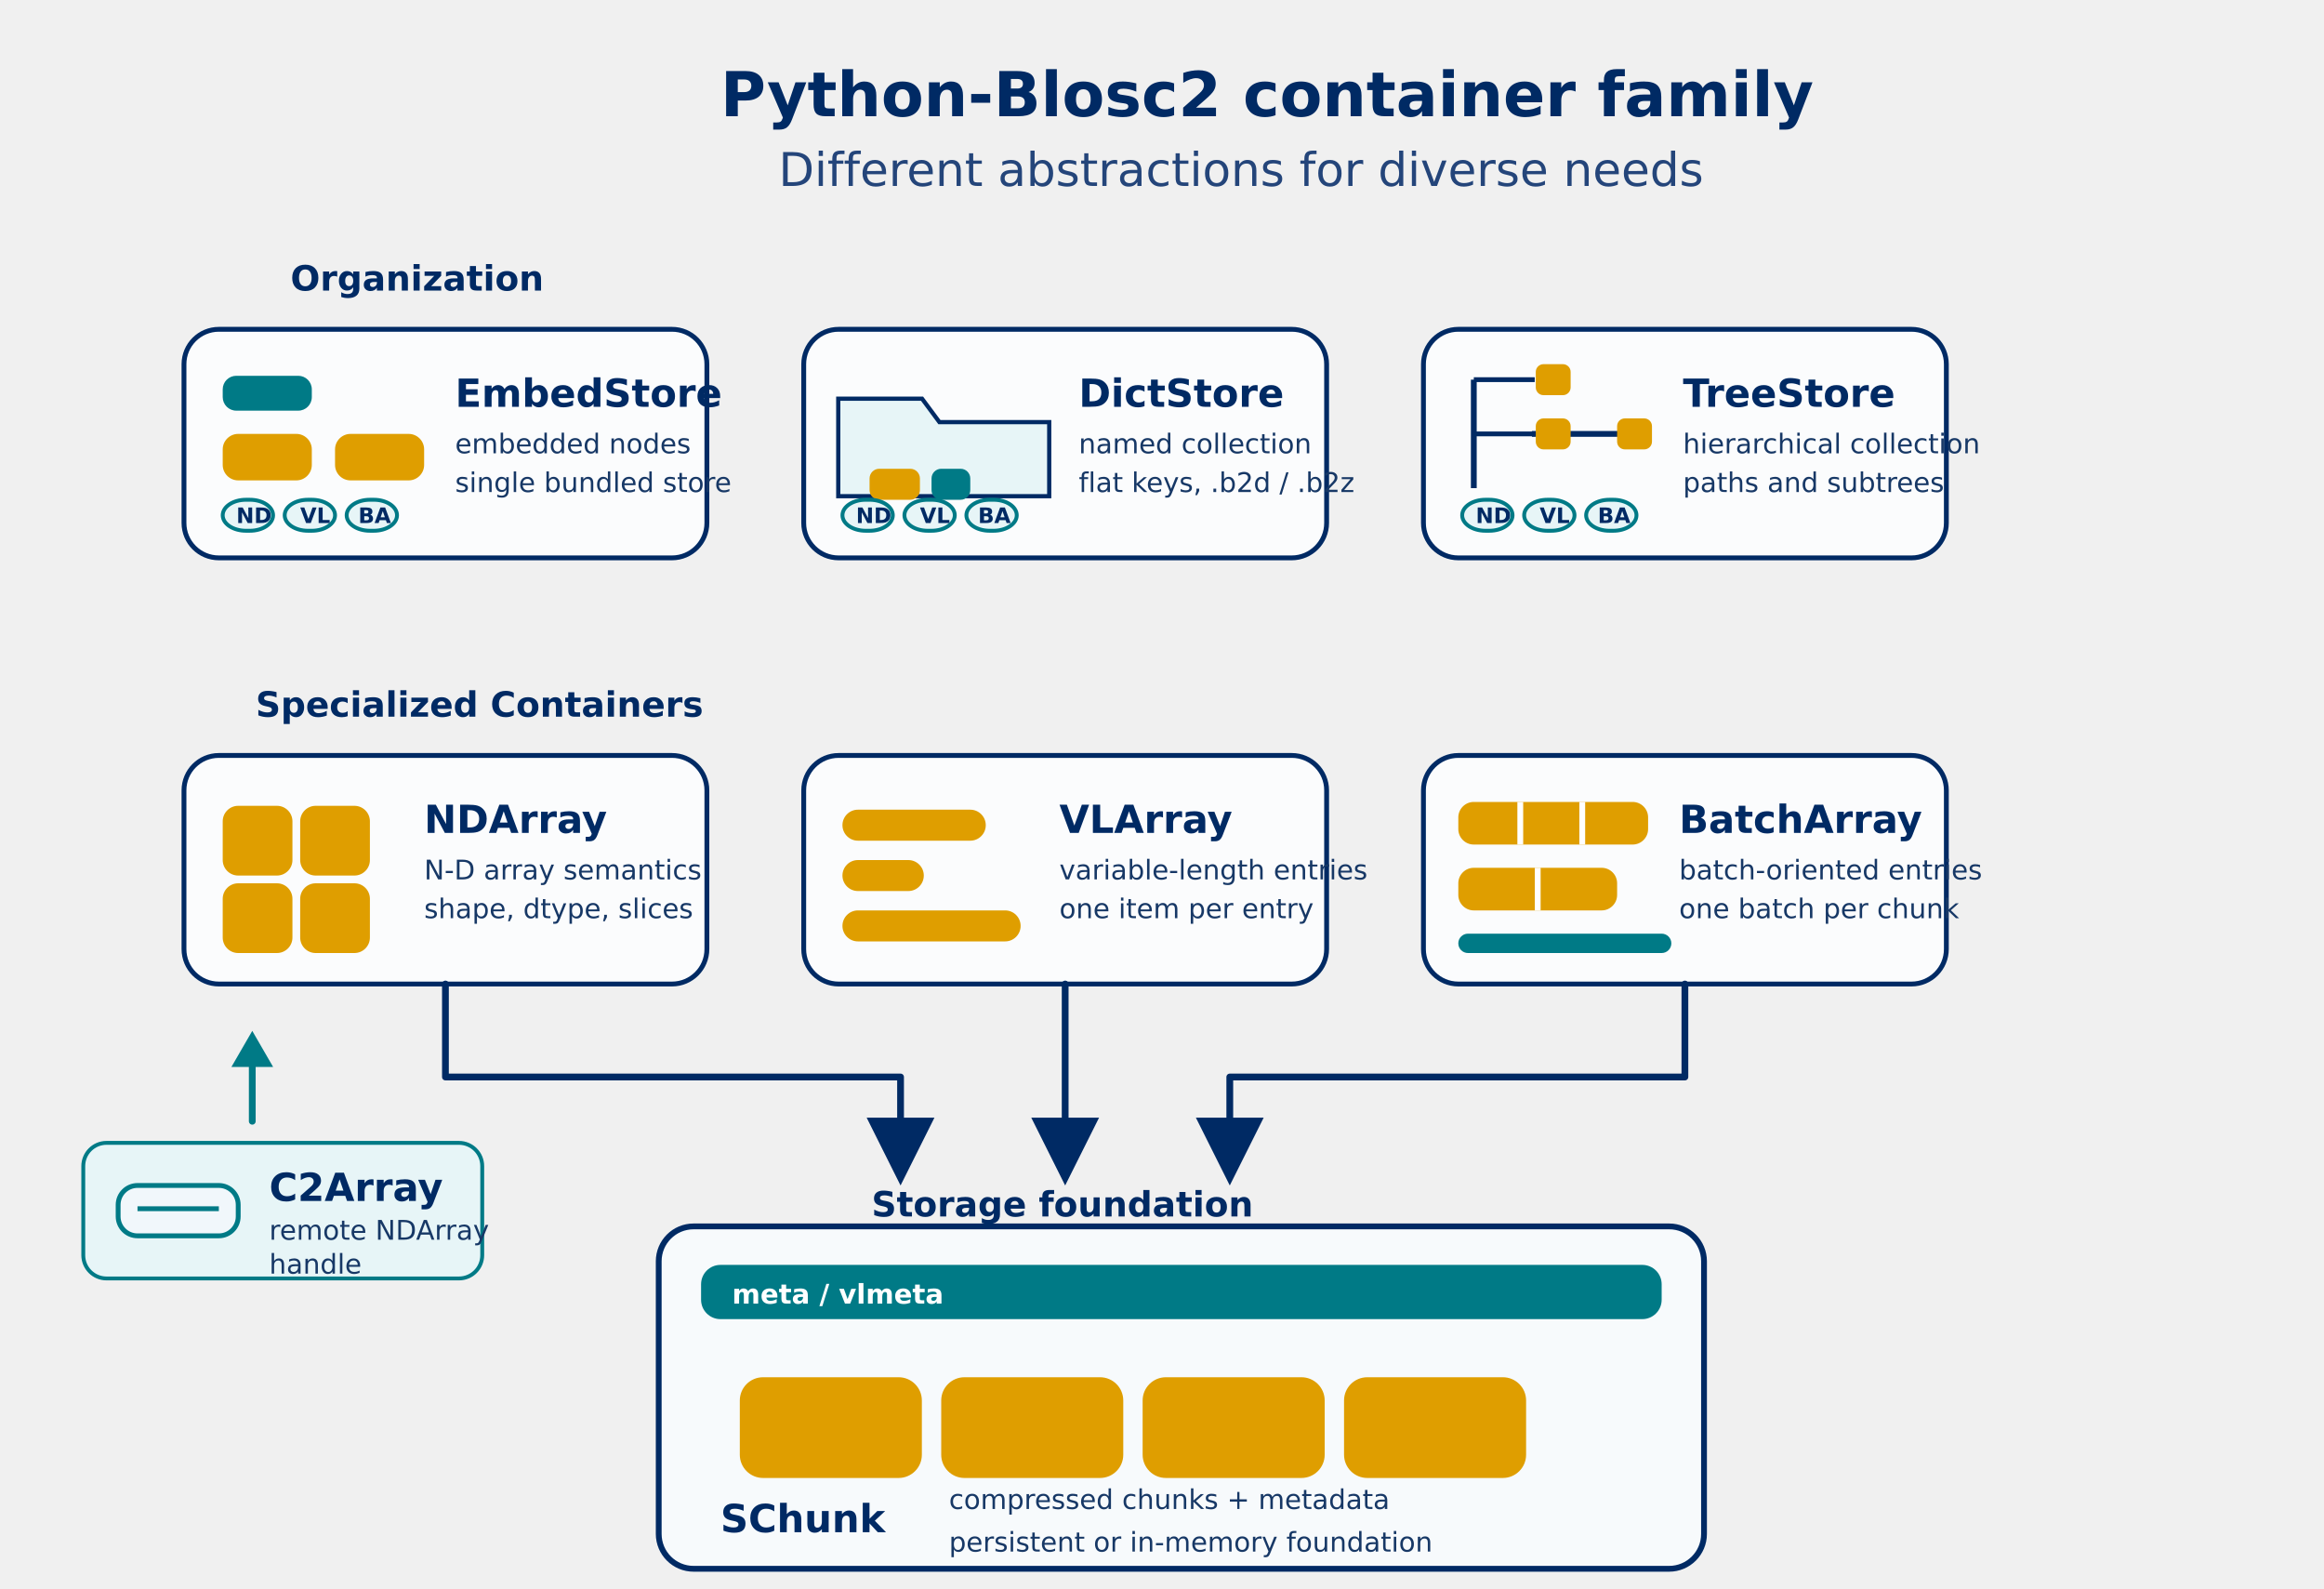
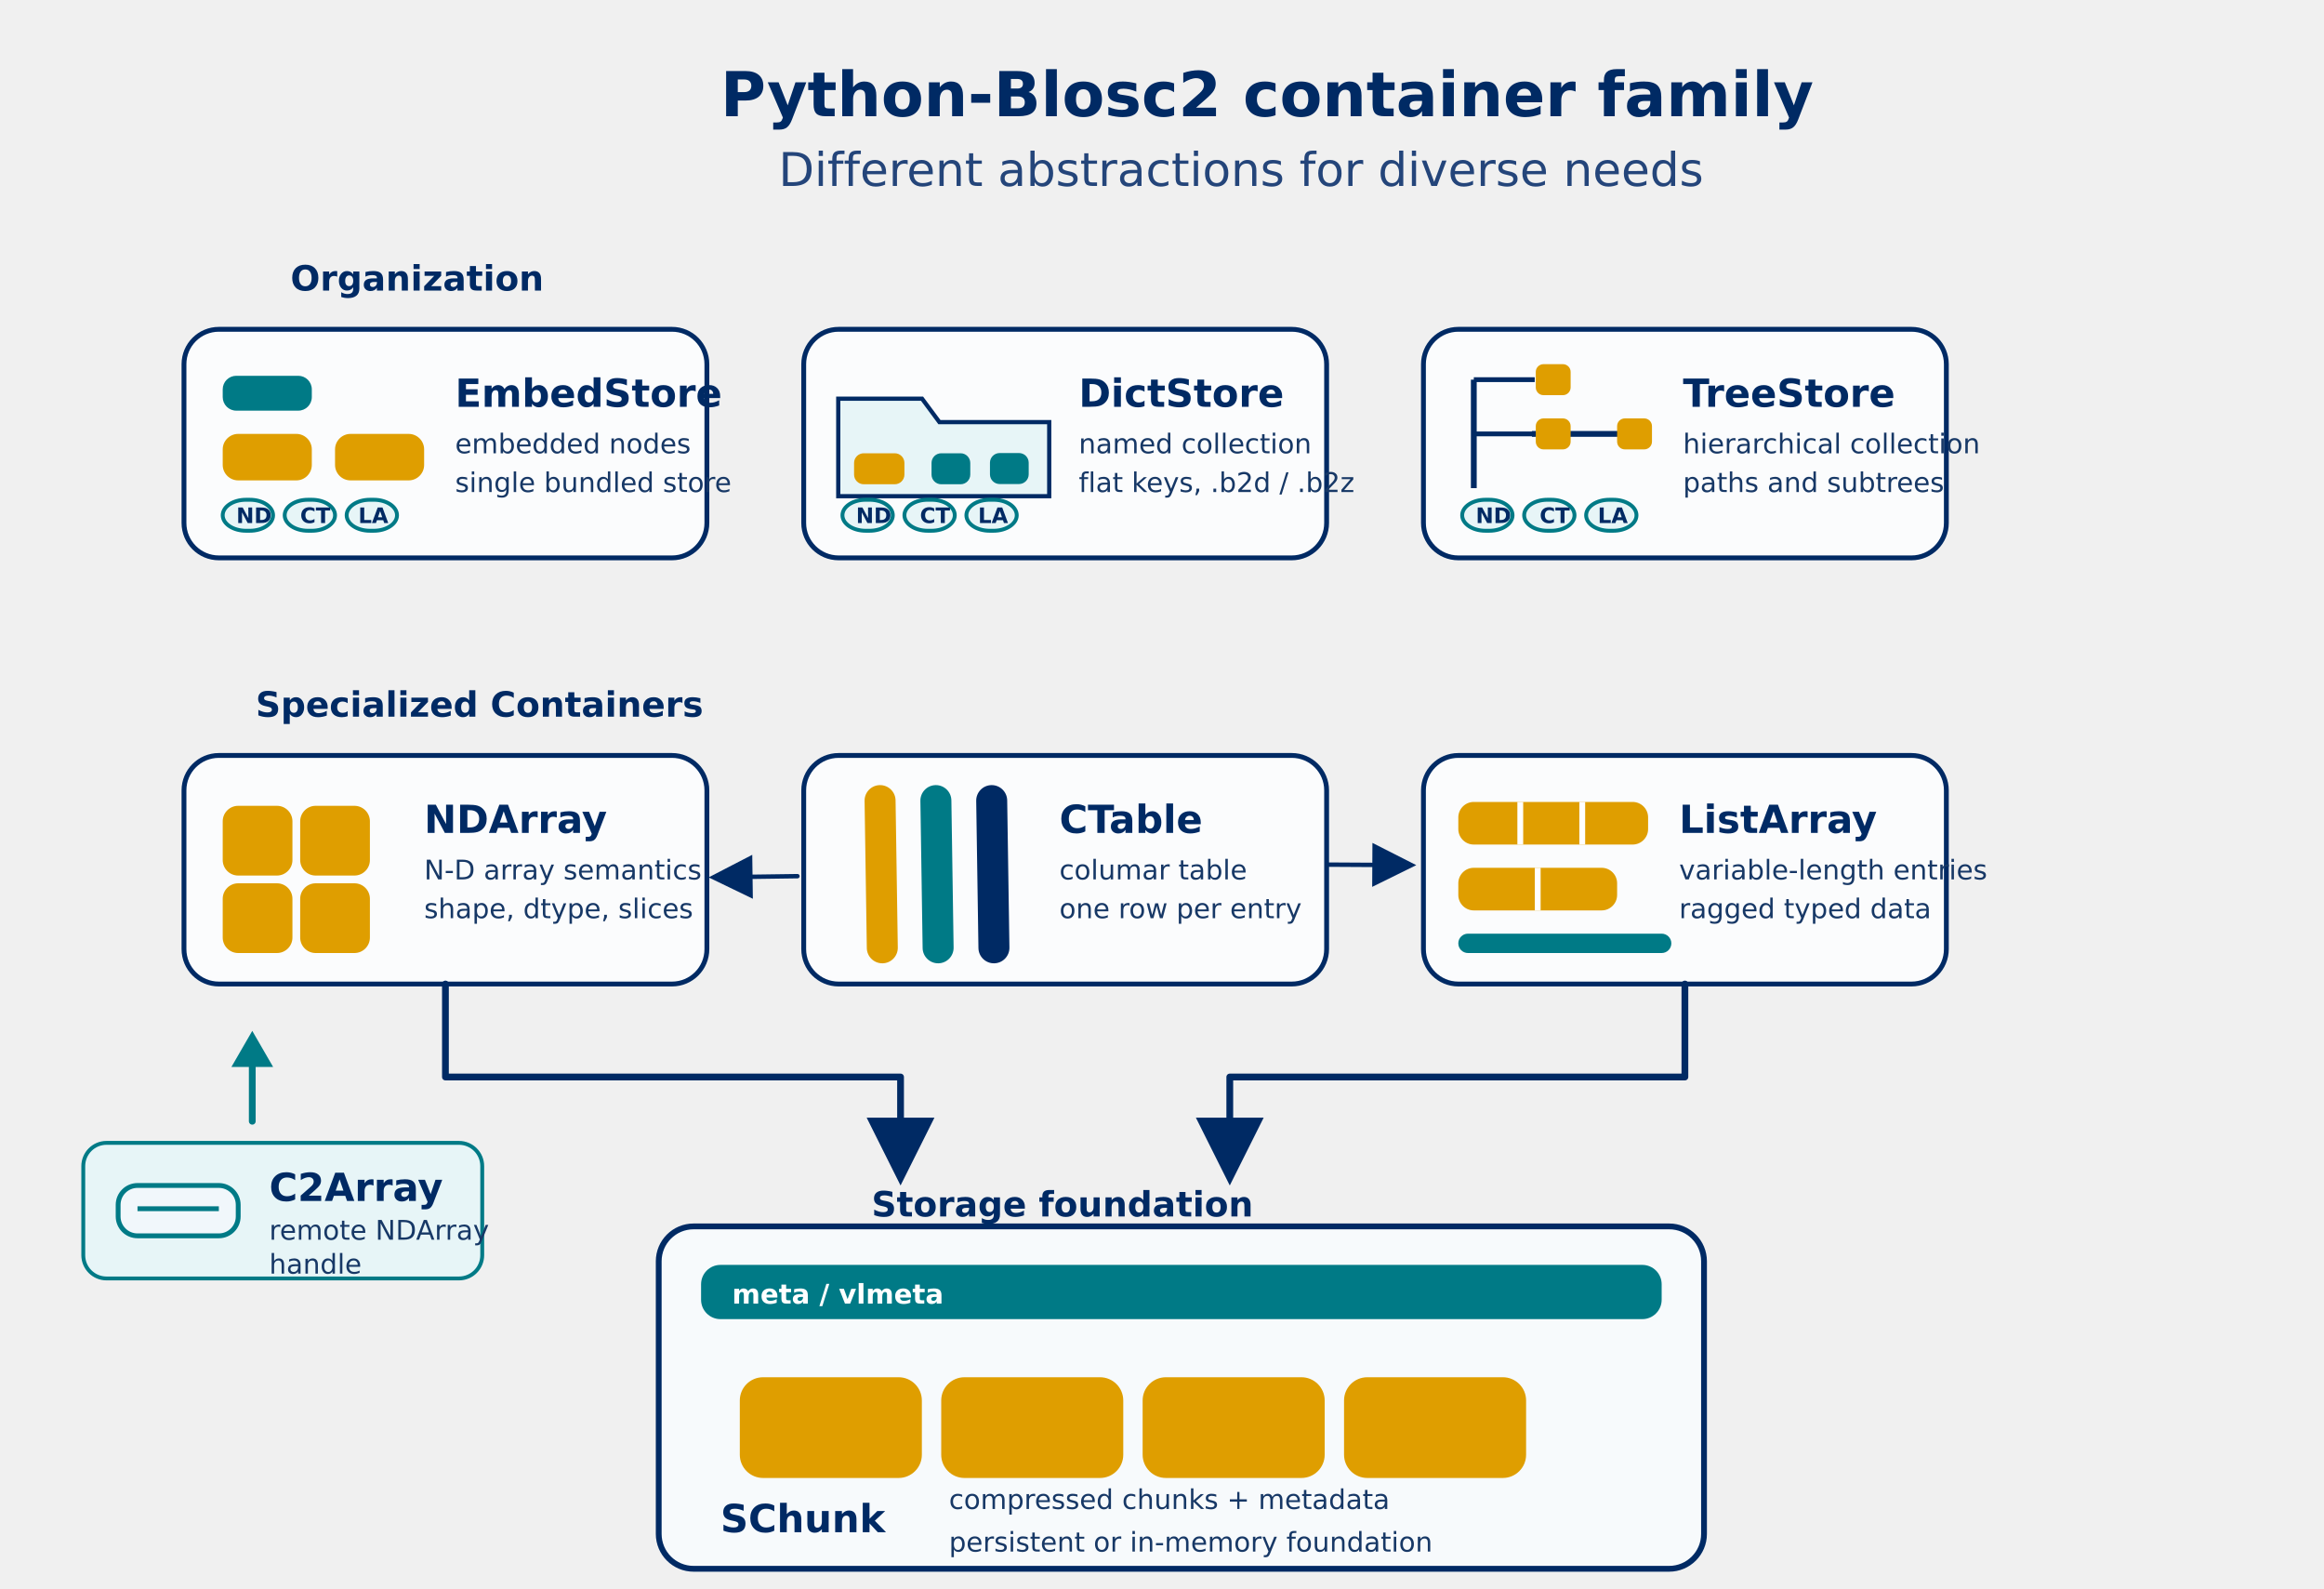
<svg xmlns="http://www.w3.org/2000/svg" width="1200" height="820" viewBox="0 0 1200 820" role="img" aria-labelledby="title desc" version="1.1" id="svg68">
  <defs id="defs2">
    <marker style="overflow:visible" id="Triangle" refX="0" refY="0" orient="auto-start-reverse" markerWidth="1" markerHeight="1" viewBox="0 0 1 1" preserveAspectRatio="xMidYMid">
      <path transform="scale(0.5)" style="fill:context-stroke;fill-rule:evenodd;stroke:context-stroke;stroke-width:1pt" d="M 5.77,0 -2.88,5 V -5 Z" id="path135" />
    </marker>
    <style id="style1">
      .title { font: 700 30px "DejaVu Sans", Arial, sans-serif; fill: #002a64; }
      .subtitle { font: 400 15px "DejaVu Sans", Arial, sans-serif; fill: #24457a; }
      .section { font: 700 18px "DejaVu Sans", Arial, sans-serif; fill: #002a64; }
      .label { font: 700 20px "DejaVu Sans", Arial, sans-serif; fill: #002a64; }
      .body { font: 400 14px "DejaVu Sans", Arial, sans-serif; fill: #173866; }
      .small { font: 400 13px "DejaVu Sans", Arial, sans-serif; fill: #305185; }
      .tiny { font: 700 11px "DejaVu Sans", Arial, sans-serif; fill: #002a64; }
      .box { fill: #f7fafc; stroke: #002a64; stroke-width: 3; rx: 18; ry: 18; }
      .box-soft { fill: #fbfcfd; stroke: #002a64; stroke-width: 2.5; rx: 18; ry: 18; }
      .meta { fill: #007a86; }
      .chunk { fill: #df9e00; }
      .accent { fill: #e7f5f7; stroke: #007a86; stroke-width: 2; rx: 12; ry: 12; }
      .arrow { stroke: #002a64; stroke-width: 3.5; fill: none; stroke-linecap: round; stroke-linejoin: round; }
      .arrow-dashed { stroke: #007a86; stroke-width: 3.5; fill: none; stroke-dasharray: 10 10; stroke-linecap: round; stroke-linejoin: round; }
    </style>
    <marker id="arrowhead-blue" markerWidth="10" markerHeight="10" refX="8" refY="5" orient="auto">
      <path d="M 0 0 L 10 5 L 0 10 z" fill="#002a64" id="path1" />
    </marker>
    <marker id="arrowhead-cyan" markerWidth="10" markerHeight="10" refX="8" refY="5" orient="auto">
      <path d="M 0 0 L 10 5 L 0 10 z" fill="#007a86" id="path2" />
    </marker>
+     <marker id="arrowhead-blue-5" markerWidth="10" markerHeight="10" refX="8" refY="5" orient="auto">
+       <path d="M 0,0 10,5 0,10 Z" fill="#002a64" id="path1-5" />
+     </marker>
+     <marker id="arrowhead-blue-5-0" markerWidth="10" markerHeight="10" refX="8" refY="5" orient="auto">
+       <path d="M 0,0 10,5 0,10 Z" fill="#002a64" id="path1-5-1" />
+     </marker>
  </defs>
  <text x="372" y="60" class="title" id="text2" style="font-style:normal;font-variant:normal;font-weight:700;font-stretch:normal;font-size:30px;line-height:normal;font-family:'DejaVu Sans', Arial, sans-serif">
    <tspan style="font-size:32px" id="tspan69">Python-Blosc2 container family</tspan>
  </text>
  <text x="402" y="96" class="subtitle" id="text3" style="font-style:normal;font-variant:normal;font-weight:400;font-stretch:normal;font-size:15px;line-height:normal;font-family:'DejaVu Sans', Arial, sans-serif">
    <tspan style="font-size:24px" id="tspan68">Different abstractions for diverse needs</tspan>
  </text>
  <text x="150" y="150" class="section" id="text8" style="font-style:normal;font-variant:normal;font-weight:700;font-stretch:normal;font-size:18px;line-height:normal;font-family:'DejaVu Sans', Arial, sans-serif">Organization</text>
  <text x="132" y="370" class="section" id="text9" style="font-style:normal;font-variant:normal;font-weight:700;font-stretch:normal;font-size:18px;line-height:normal;font-family:'DejaVu Sans', Arial, sans-serif">Specialized Containers</text>
  <text x="450" y="628" class="section" id="text10" style="font-style:normal;font-variant:normal;font-weight:700;font-stretch:normal;font-size:18px;line-height:normal;font-family:'DejaVu Sans', Arial, sans-serif">Storage foundation</text>
  <g transform="translate(95 170)" id="g19">
    <rect x="0" y="0" width="270" height="118" class="box-soft" id="rect10" />
    <rect x="20" y="24" width="46" height="18" class="meta" rx="7" ry="7" id="rect11" />
    <rect x="20" y="54" width="46" height="24" class="chunk" rx="8" ry="8" id="rect12" />
    <rect x="78" y="54" width="46" height="24" class="chunk" rx="8" ry="8" id="rect13" />
    <text x="140" y="40" class="label" id="text13" style="font-style:normal;font-variant:normal;font-weight:700;font-stretch:normal;font-size:20px;line-height:normal;font-family:'DejaVu Sans', Arial, sans-serif">EmbedStore</text>
    <text x="140" y="64" class="body" id="text14" style="font-style:normal;font-variant:normal;font-weight:400;font-stretch:normal;font-size:14px;line-height:normal;font-family:'DejaVu Sans', Arial, sans-serif">embedded nodes</text>
    <text x="140" y="84" class="body" id="text15" style="font-style:normal;font-variant:normal;font-weight:400;font-stretch:normal;font-size:14px;line-height:normal;font-family:'DejaVu Sans', Arial, sans-serif">single bundled store</text>
    <rect x="20" y="88" width="26" height="16" class="accent" id="rect15" />
    <rect x="52" y="88" width="26" height="16" class="accent" id="rect16" />
    <rect x="84" y="88" width="26" height="16" class="accent" id="rect17" />
    <text x="27" y="100" class="tiny" id="text17">ND</text>
-     <text x="60" y="100" class="tiny" id="text18">VL</text>
-     <text x="90" y="100" class="tiny" id="text19">BA</text>
+     <text x="60" y="100" class="tiny" id="text18" style="font-style:normal;font-variant:normal;font-weight:700;font-stretch:normal;font-size:11px;line-height:normal;font-family:'DejaVu Sans', Arial, sans-serif">CT</text>
+     <text x="90" y="100" class="tiny" id="text19" style="font-style:normal;font-variant:normal;font-weight:700;font-stretch:normal;font-size:11px;line-height:normal;font-family:'DejaVu Sans', Arial, sans-serif">LA</text>
  </g>
  <g transform="translate(415 170)" id="g27">
    <rect x="0" y="0" width="270" height="118" class="box-soft" id="rect19" />
    <path d="M 17.833,35.833 H 61.107 L 70.06,47.913 H 126.764 V 86.167 H 17.833 Z" fill="#e7f5f7" stroke="#002a64" stroke-width="2.167" id="path19" />
-     <rect x="34" y="72" width="26" height="16" class="chunk" rx="5" ry="5" id="rect20" />
-     <rect x="66" y="72" width="20" height="16" class="meta" rx="5" ry="5" id="rect21" />
+     <rect x="26" y="64" width="26" height="16" class="chunk" rx="5" ry="5" id="rect20" />
+     <rect x="66" y="64" width="20" height="16" class="meta" rx="5" ry="5" id="rect21" />
+     <rect x="96.169" y="63.883" width="20" height="16" class="meta" rx="5" ry="5" id="rect21-7" style="fill:#007a86" />
    <text x="142" y="40" class="label" id="text21" style="font-style:normal;font-variant:normal;font-weight:700;font-stretch:normal;font-size:20px;line-height:normal;font-family:'DejaVu Sans', Arial, sans-serif">DictStore</text>
    <text x="142" y="64" class="body" id="text22" style="font-style:normal;font-variant:normal;font-weight:400;font-stretch:normal;font-size:14px;line-height:normal;font-family:'DejaVu Sans', Arial, sans-serif">named collection</text>
    <text x="142" y="84" class="body" id="text23" style="font-style:normal;font-variant:normal;font-weight:400;font-stretch:normal;font-size:14px;line-height:normal;font-family:'DejaVu Sans', Arial, sans-serif">flat keys, .b2d / .b2z</text>
    <rect x="20" y="88" width="26" height="16" class="accent" id="rect23" />
    <rect x="52" y="88" width="26" height="16" class="accent" id="rect24" />
    <rect x="84" y="88" width="26" height="16" class="accent" id="rect25" />
    <text x="27" y="100" class="tiny" id="text25">ND</text>
-     <text x="60" y="100" class="tiny" id="text26">VL</text>
-     <text x="90" y="100" class="tiny" id="text27">BA</text>
+     <text x="60" y="100" class="tiny" id="text26" style="font-style:normal;font-variant:normal;font-weight:700;font-stretch:normal;font-size:11px;line-height:normal;font-family:'DejaVu Sans', Arial, sans-serif">CT</text>
+     <text x="90" y="100" class="tiny" id="text27" style="font-style:normal;font-variant:normal;font-weight:700;font-stretch:normal;font-size:11px;line-height:normal;font-family:'DejaVu Sans', Arial, sans-serif">LA</text>
  </g>
  <g transform="translate(735 170)" id="g38">
    <rect x="0" y="0" width="270" height="118" class="box-soft" id="rect27" />
    <line x1="26" y1="26" x2="26" y2="82" stroke="#002a64" stroke-width="3" id="line27" />
    <line x1="26" y1="26" x2="57.455" y2="26" stroke="#002a64" stroke-width="2.481" id="line28" />
    <line x1="26" y1="54" x2="57.455" y2="54" stroke="#002a64" stroke-width="2.481" id="line29" />
    <line x1="56" y1="54" x2="102" y2="54" stroke="#002a64" stroke-width="3" id="line30" />
    <rect x="58" y="18" width="18" height="16" class="chunk" rx="4" ry="4" id="rect30" />
    <rect x="58" y="46" width="18" height="16" class="chunk" rx="4" ry="4" id="rect31" />
    <rect x="100" y="46" width="18" height="16" class="chunk" rx="4" ry="4" id="rect32" />
    <text x="134" y="40" class="label" id="text32" style="font-style:normal;font-variant:normal;font-weight:700;font-stretch:normal;font-size:20px;line-height:normal;font-family:'DejaVu Sans', Arial, sans-serif">TreeStore</text>
    <text x="134" y="64" class="body" id="text33" style="font-style:normal;font-variant:normal;font-weight:400;font-stretch:normal;font-size:14px;line-height:normal;font-family:'DejaVu Sans', Arial, sans-serif">hierarchical collection</text>
    <text x="134" y="84" class="body" id="text34" style="font-style:normal;font-variant:normal;font-weight:400;font-stretch:normal;font-size:14px;line-height:normal;font-family:'DejaVu Sans', Arial, sans-serif">paths and subtrees</text>
    <rect x="20" y="88" width="26" height="16" class="accent" id="rect34" />
    <rect x="52" y="88" width="26" height="16" class="accent" id="rect35" />
    <rect x="84" y="88" width="26" height="16" class="accent" id="rect36" />
    <text x="27" y="100" class="tiny" id="text36">ND</text>
-     <text x="60" y="100" class="tiny" id="text37">VL</text>
-     <text x="90" y="100" class="tiny" id="text38">BA</text>
+     <text x="60" y="100" class="tiny" id="text37" style="font-style:normal;font-variant:normal;font-weight:700;font-stretch:normal;font-size:11px;line-height:normal;font-family:'DejaVu Sans', Arial, sans-serif">CT</text>
+     <text x="90" y="100" class="tiny" id="text38" style="font-style:normal;font-variant:normal;font-weight:700;font-stretch:normal;font-size:11px;line-height:normal;font-family:'DejaVu Sans', Arial, sans-serif">LA</text>
  </g>
  <g transform="translate(95 390)" id="g45">
    <rect x="0" y="0" width="270" height="118" class="box-soft" id="rect39" />
    <rect x="20" y="26" width="36" height="36" class="chunk" rx="8" ry="8" id="rect40" />
    <rect x="60" y="26" width="36" height="36" class="chunk" rx="8" ry="8" id="rect41" />
    <rect x="20" y="66" width="36" height="36" class="chunk" rx="8" ry="8" id="rect42" />
    <rect x="60" y="66" width="36" height="36" class="chunk" rx="8" ry="8" id="rect43" />
    <text x="124" y="40" class="label" id="text43">NDArray</text>
    <text x="124" y="64" class="body" id="text44">N-D array semantics</text>
    <text x="124" y="84" class="body" id="text45">shape, dtype, slices</text>
  </g>
  <g transform="translate(415 390)" id="g50">
    <rect x="0" y="0" width="270" height="118" class="box-soft" id="rect45" />
-     <rect x="20" y="28" width="74" height="16" class="chunk" rx="8" ry="8" id="rect46" />
-     <rect x="20" y="54" width="42" height="16" class="chunk" rx="8" ry="8" id="rect47" />
-     <rect x="20" y="80" width="92" height="16" class="chunk" rx="8" ry="8" id="rect48" />
-     <text x="132" y="40" class="label" id="text48">VLArray</text>
-     <text x="132" y="64" class="body" id="text49">variable-length entries</text>
-     <text x="132" y="84" class="body" id="text50">one item per entry</text>
+     <g id="g5">
+       <rect x="15.911" y="-47.069" width="92" height="16" class="chunk" rx="8" ry="8" id="rect48" transform="rotate(89.13138)" />
+       <rect x="16.348" y="-75.885" width="92" height="16" class="chunk" rx="8" ry="8" id="rect48-2" transform="rotate(89.13138)" style="fill:#007a86;fill-opacity:1" />
+       <rect x="16.785" y="-104.7" width="92" height="16" class="chunk" rx="8" ry="8" id="rect48-3" transform="rotate(89.13138)" style="fill:#002a64;fill-opacity:1" />
+     </g>
+     <text x="132" y="40" class="label" id="text48" style="font-style:normal;font-variant:normal;font-weight:700;font-stretch:normal;font-size:20px;line-height:normal;font-family:'DejaVu Sans', Arial, sans-serif">CTable</text>
+     <text x="132" y="64" class="body" id="text49" style="font-style:normal;font-variant:normal;font-weight:400;font-stretch:normal;font-size:14px;line-height:normal;font-family:'DejaVu Sans', Arial, sans-serif">columar table</text>
+     <text x="132" y="84" class="body" id="text50" style="font-style:normal;font-variant:normal;font-weight:400;font-stretch:normal;font-size:14px;line-height:normal;font-family:'DejaVu Sans', Arial, sans-serif">one row per entry</text>
  </g>
  <g transform="translate(735 390)" id="g55">
    <rect x="0" y="0" width="270" height="118" class="box-soft" id="rect50" />
    <rect x="18" y="24" width="98" height="22" class="chunk" rx="8" ry="8" id="rect51" />
    <line x1="50" y1="24" x2="50" y2="46" stroke="#ffffff" stroke-width="3" id="line51" />
    <line x1="82" y1="24" x2="82" y2="46" stroke="#ffffff" stroke-width="3" id="line52" />
    <rect x="18" y="58" width="82" height="22" class="chunk" rx="8" ry="8" id="rect52" />
    <line x1="59" y1="58" x2="59" y2="80" stroke="#ffffff" stroke-width="3" id="line53" />
    <rect x="18" y="92" width="110" height="10" class="meta" rx="5" ry="5" id="rect53" />
-     <text x="132" y="40" class="label" id="text53">BatchArray</text>
-     <text x="132" y="64" class="body" id="text54">batch-oriented entries</text>
-     <text x="132" y="84" class="body" id="text55">one batch per chunk</text>
+     <text x="132" y="40" class="label" id="text53" style="font-style:normal;font-variant:normal;font-weight:700;font-stretch:normal;font-size:20px;line-height:normal;font-family:'DejaVu Sans', Arial, sans-serif">ListArray</text>
+     <text x="132" y="64" class="body" id="text54" style="font-style:normal;font-variant:normal;font-weight:400;font-stretch:normal;font-size:14px;line-height:normal;font-family:'DejaVu Sans', Arial, sans-serif">variable-length entries</text>
+     <text x="132" y="84" class="body" id="text55" style="font-style:normal;font-variant:normal;font-weight:400;font-stretch:normal;font-size:14px;line-height:normal;font-family:'DejaVu Sans', Arial, sans-serif">ragged typed data</text>
  </g>
  <g transform="translate(43,590)" id="g57">
    <rect x="0" y="0" width="206" height="70" class="accent" id="rect55" />
    <rect x="18" y="22" width="62" height="26" fill="#f1f7fb" stroke="#007a86" stroke-width="2.5" rx="10" ry="10" id="rect56" />
    <line x1="28" y1="34" x2="70" y2="34" stroke="#007a86" stroke-width="2.5" id="line56" />
    <text x="96" y="30" class="label" font-size="18px" id="text56" style="font-style:normal;font-variant:normal;font-weight:700;font-stretch:normal;font-size:20px;line-height:normal;font-family:'DejaVu Sans', Arial, sans-serif">C2Array</text>
    <text x="96" y="50" class="body" id="text57" style="font-style:normal;font-variant:normal;font-weight:400;font-stretch:normal;font-size:14px;line-height:normal;font-family:'DejaVu Sans', Arial, sans-serif">
      <tspan id="tspan70" x="96" y="50">remote NDArray</tspan>
      <tspan id="tspan71" x="96" y="67.5">handle</tspan>
    </text>
  </g>
  <rect x="340.128" y="633.128" width="539.744" height="176.757" class="box" id="rect57" />
  <rect x="362" y="653" width="496" height="28" class="meta" rx="10" ry="10" id="rect58" />
  <text x="378" y="673" font-family="'DejaVu Sans', Arial, sans-serif" font-size="14px" font-weight="700" fill="#ffffff" id="text58">meta / vlmeta</text>
  <rect x="382" y="711" width="94" height="52" class="chunk" rx="12" ry="12" id="rect59" />
  <rect x="486" y="711" width="94" height="52" class="chunk" rx="12" ry="12" id="rect60" />
  <rect x="590" y="711" width="94" height="52" class="chunk" rx="12" ry="12" id="rect61" />
  <rect x="694" y="711" width="94" height="52" class="chunk" rx="12" ry="12" id="rect62" />
  <text x="372" y="791" class="label" id="text62" style="font-style:normal;font-variant:normal;font-weight:700;font-stretch:normal;font-size:20px;line-height:normal;font-family:'DejaVu Sans', Arial, sans-serif">SChunk</text>
  <text x="490" y="779" class="body" id="text63" style="font-style:normal;font-variant:normal;font-weight:400;font-stretch:normal;font-size:14px;line-height:normal;font-family:'DejaVu Sans', Arial, sans-serif">compressed chunks + metadata</text>
  <text x="490" y="801" class="body" id="text64" style="font-style:normal;font-variant:normal;font-weight:400;font-stretch:normal;font-size:14px;line-height:normal;font-family:'DejaVu Sans', Arial, sans-serif">persistent or in-memory foundation</text>
  <path d="M 230 508 L 230 556 L 465 556 L 465 605" class="arrow" marker-end="url(#arrowhead-blue)" id="path65" />
-   <path d="M 550 508 L 550 605" class="arrow" marker-end="url(#arrowhead-blue)" id="path66" />
+   <path d="m 685.41,446.364 41.344,0.238" class="arrow" marker-end="url(#arrowhead-blue-5)" id="path66-8" style="fill:none;stroke:#002a64;stroke-width:2.27;stroke-linecap:round;stroke-linejoin:round;marker-end:url(#arrowhead-blue-5)" />
+   <path d="m 411.765,452.323 -41.341,0.563" class="arrow" marker-end="url(#arrowhead-blue-5-0)" id="path66-8-3" style="fill:none;stroke:#002a64;stroke-width:2.27;stroke-linecap:round;stroke-linejoin:round;marker-end:url(#arrowhead-blue-5-0)" />
  <path d="M 870 508 L 870 556 L 635 556 L 635 605" class="arrow" marker-end="url(#arrowhead-blue)" id="path67" />
  <path d="m 130.26,578.844 v -34.233" class="arrow-dashed" marker-end="url(#arrowhead-cyan)" id="path68" style="stroke-dasharray:none;marker-end:url(#Triangle)" />
</svg>
